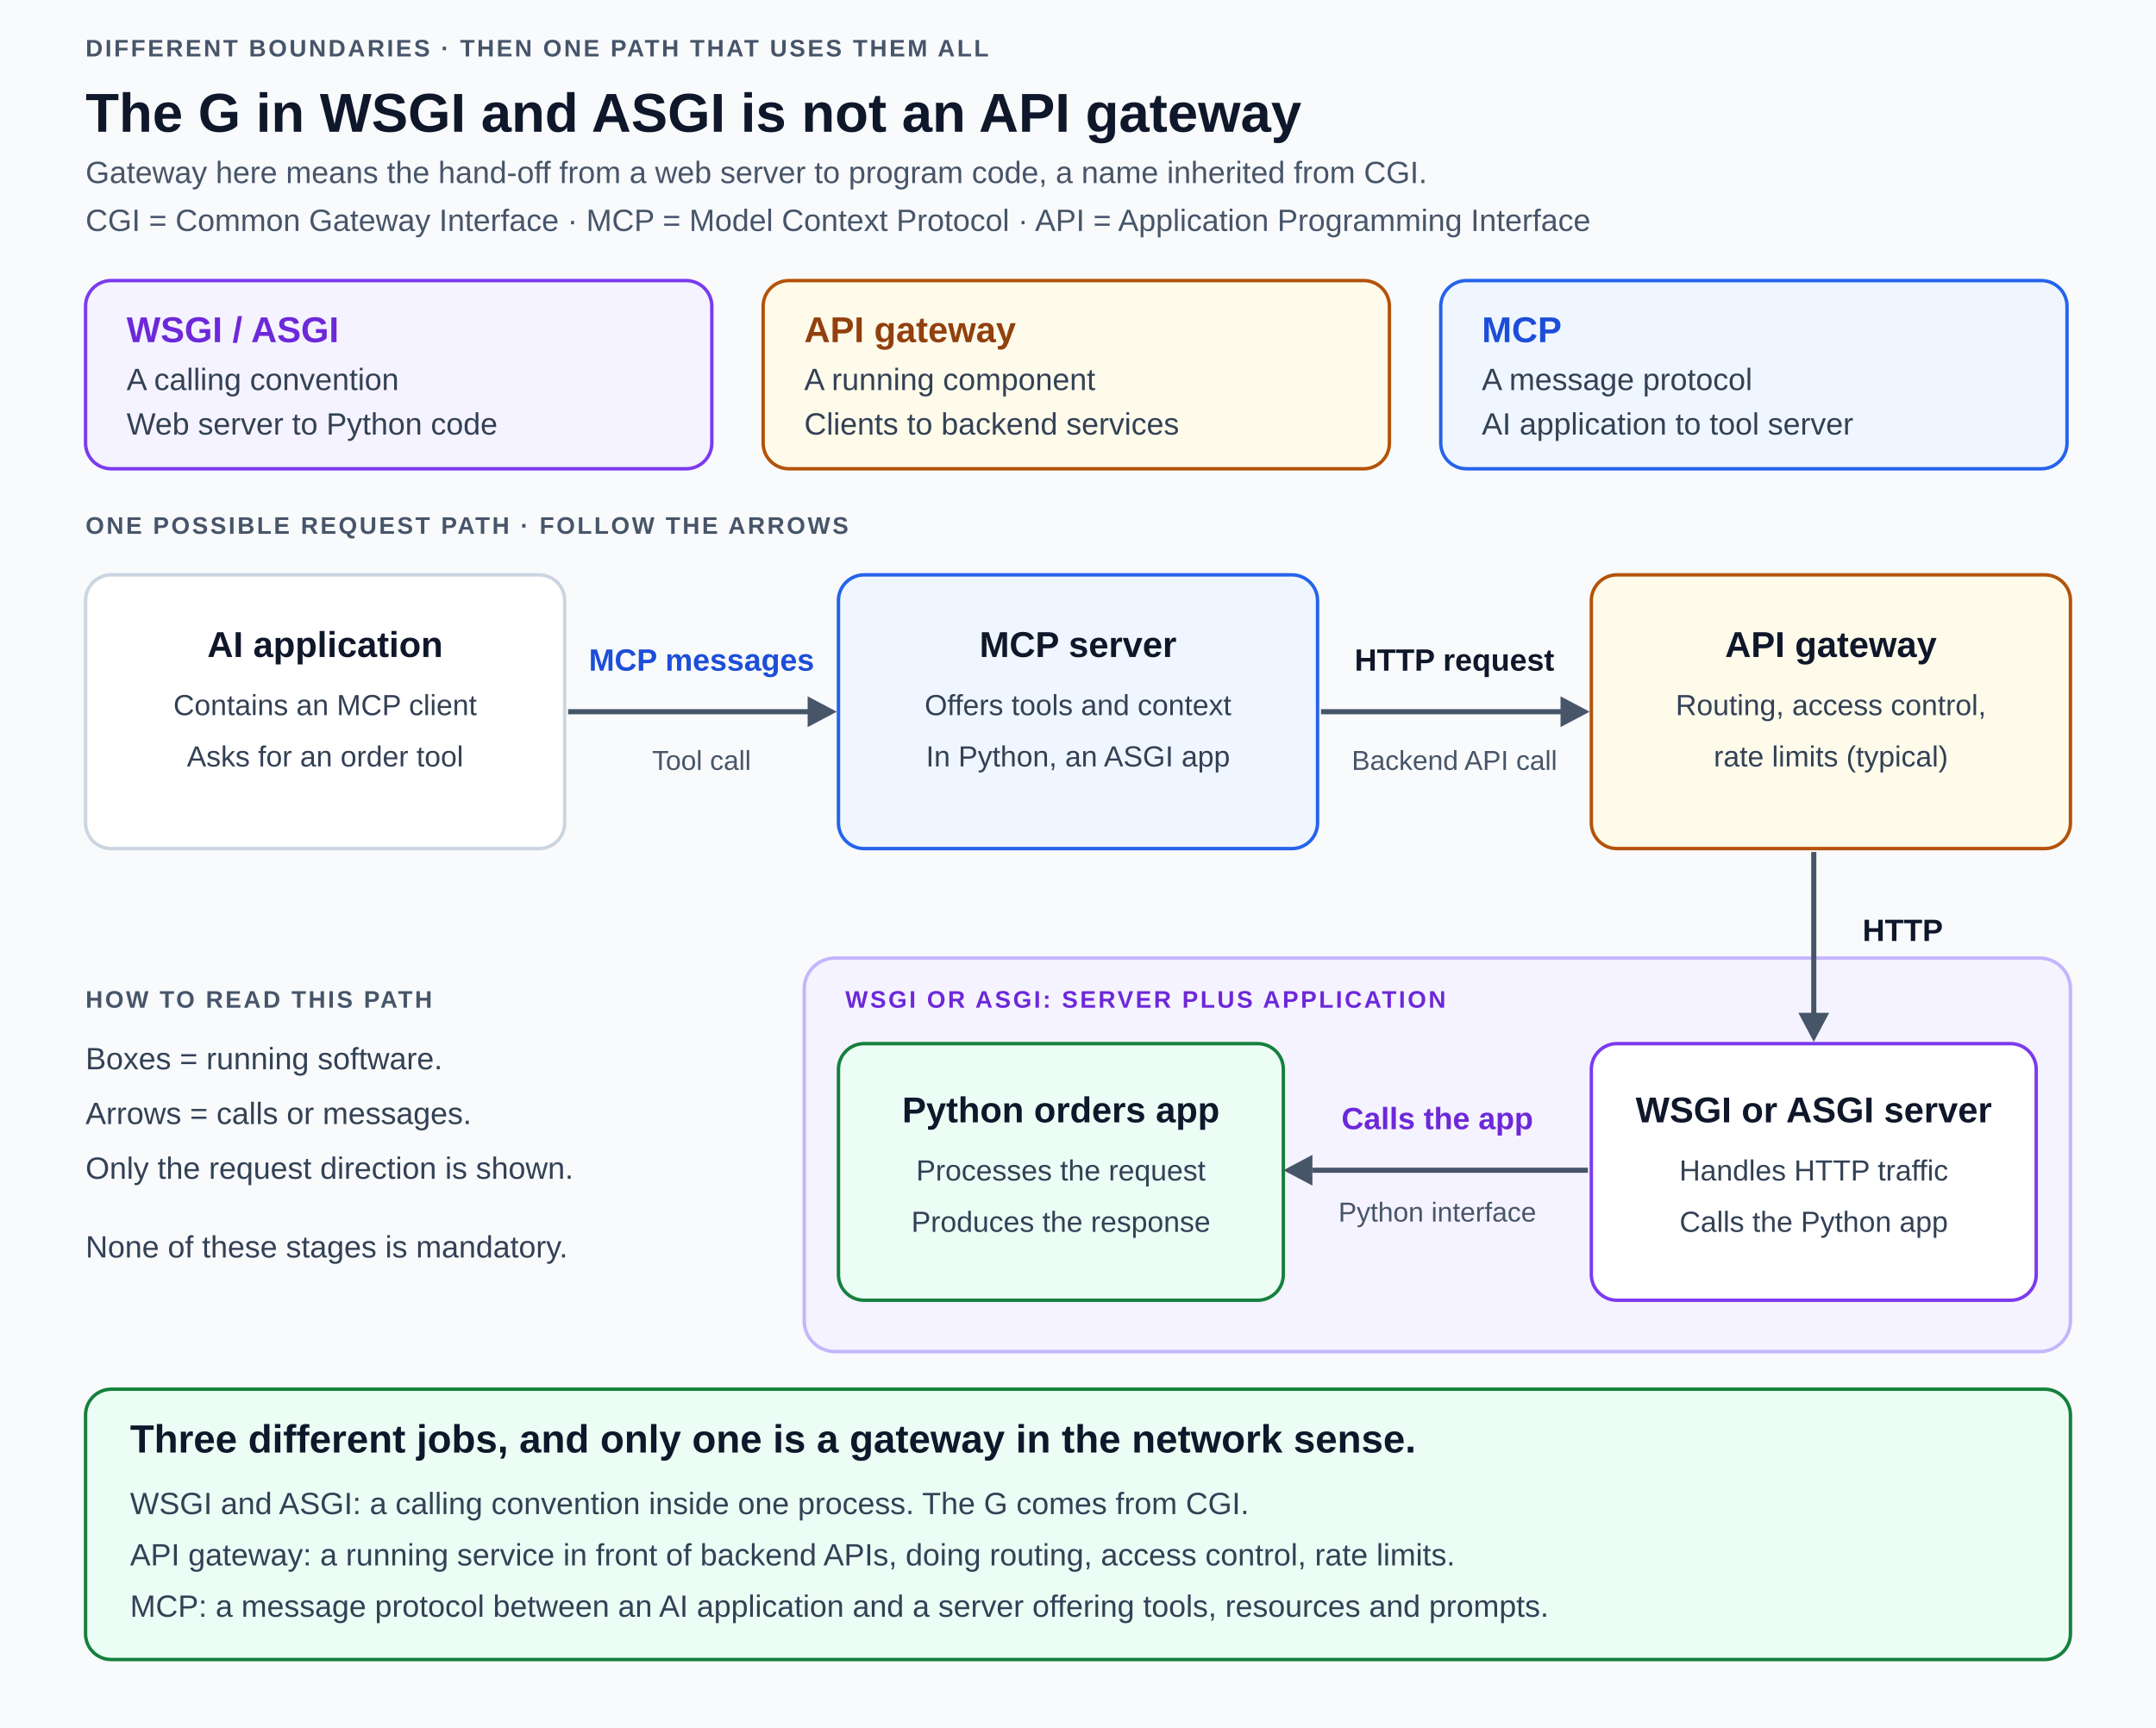
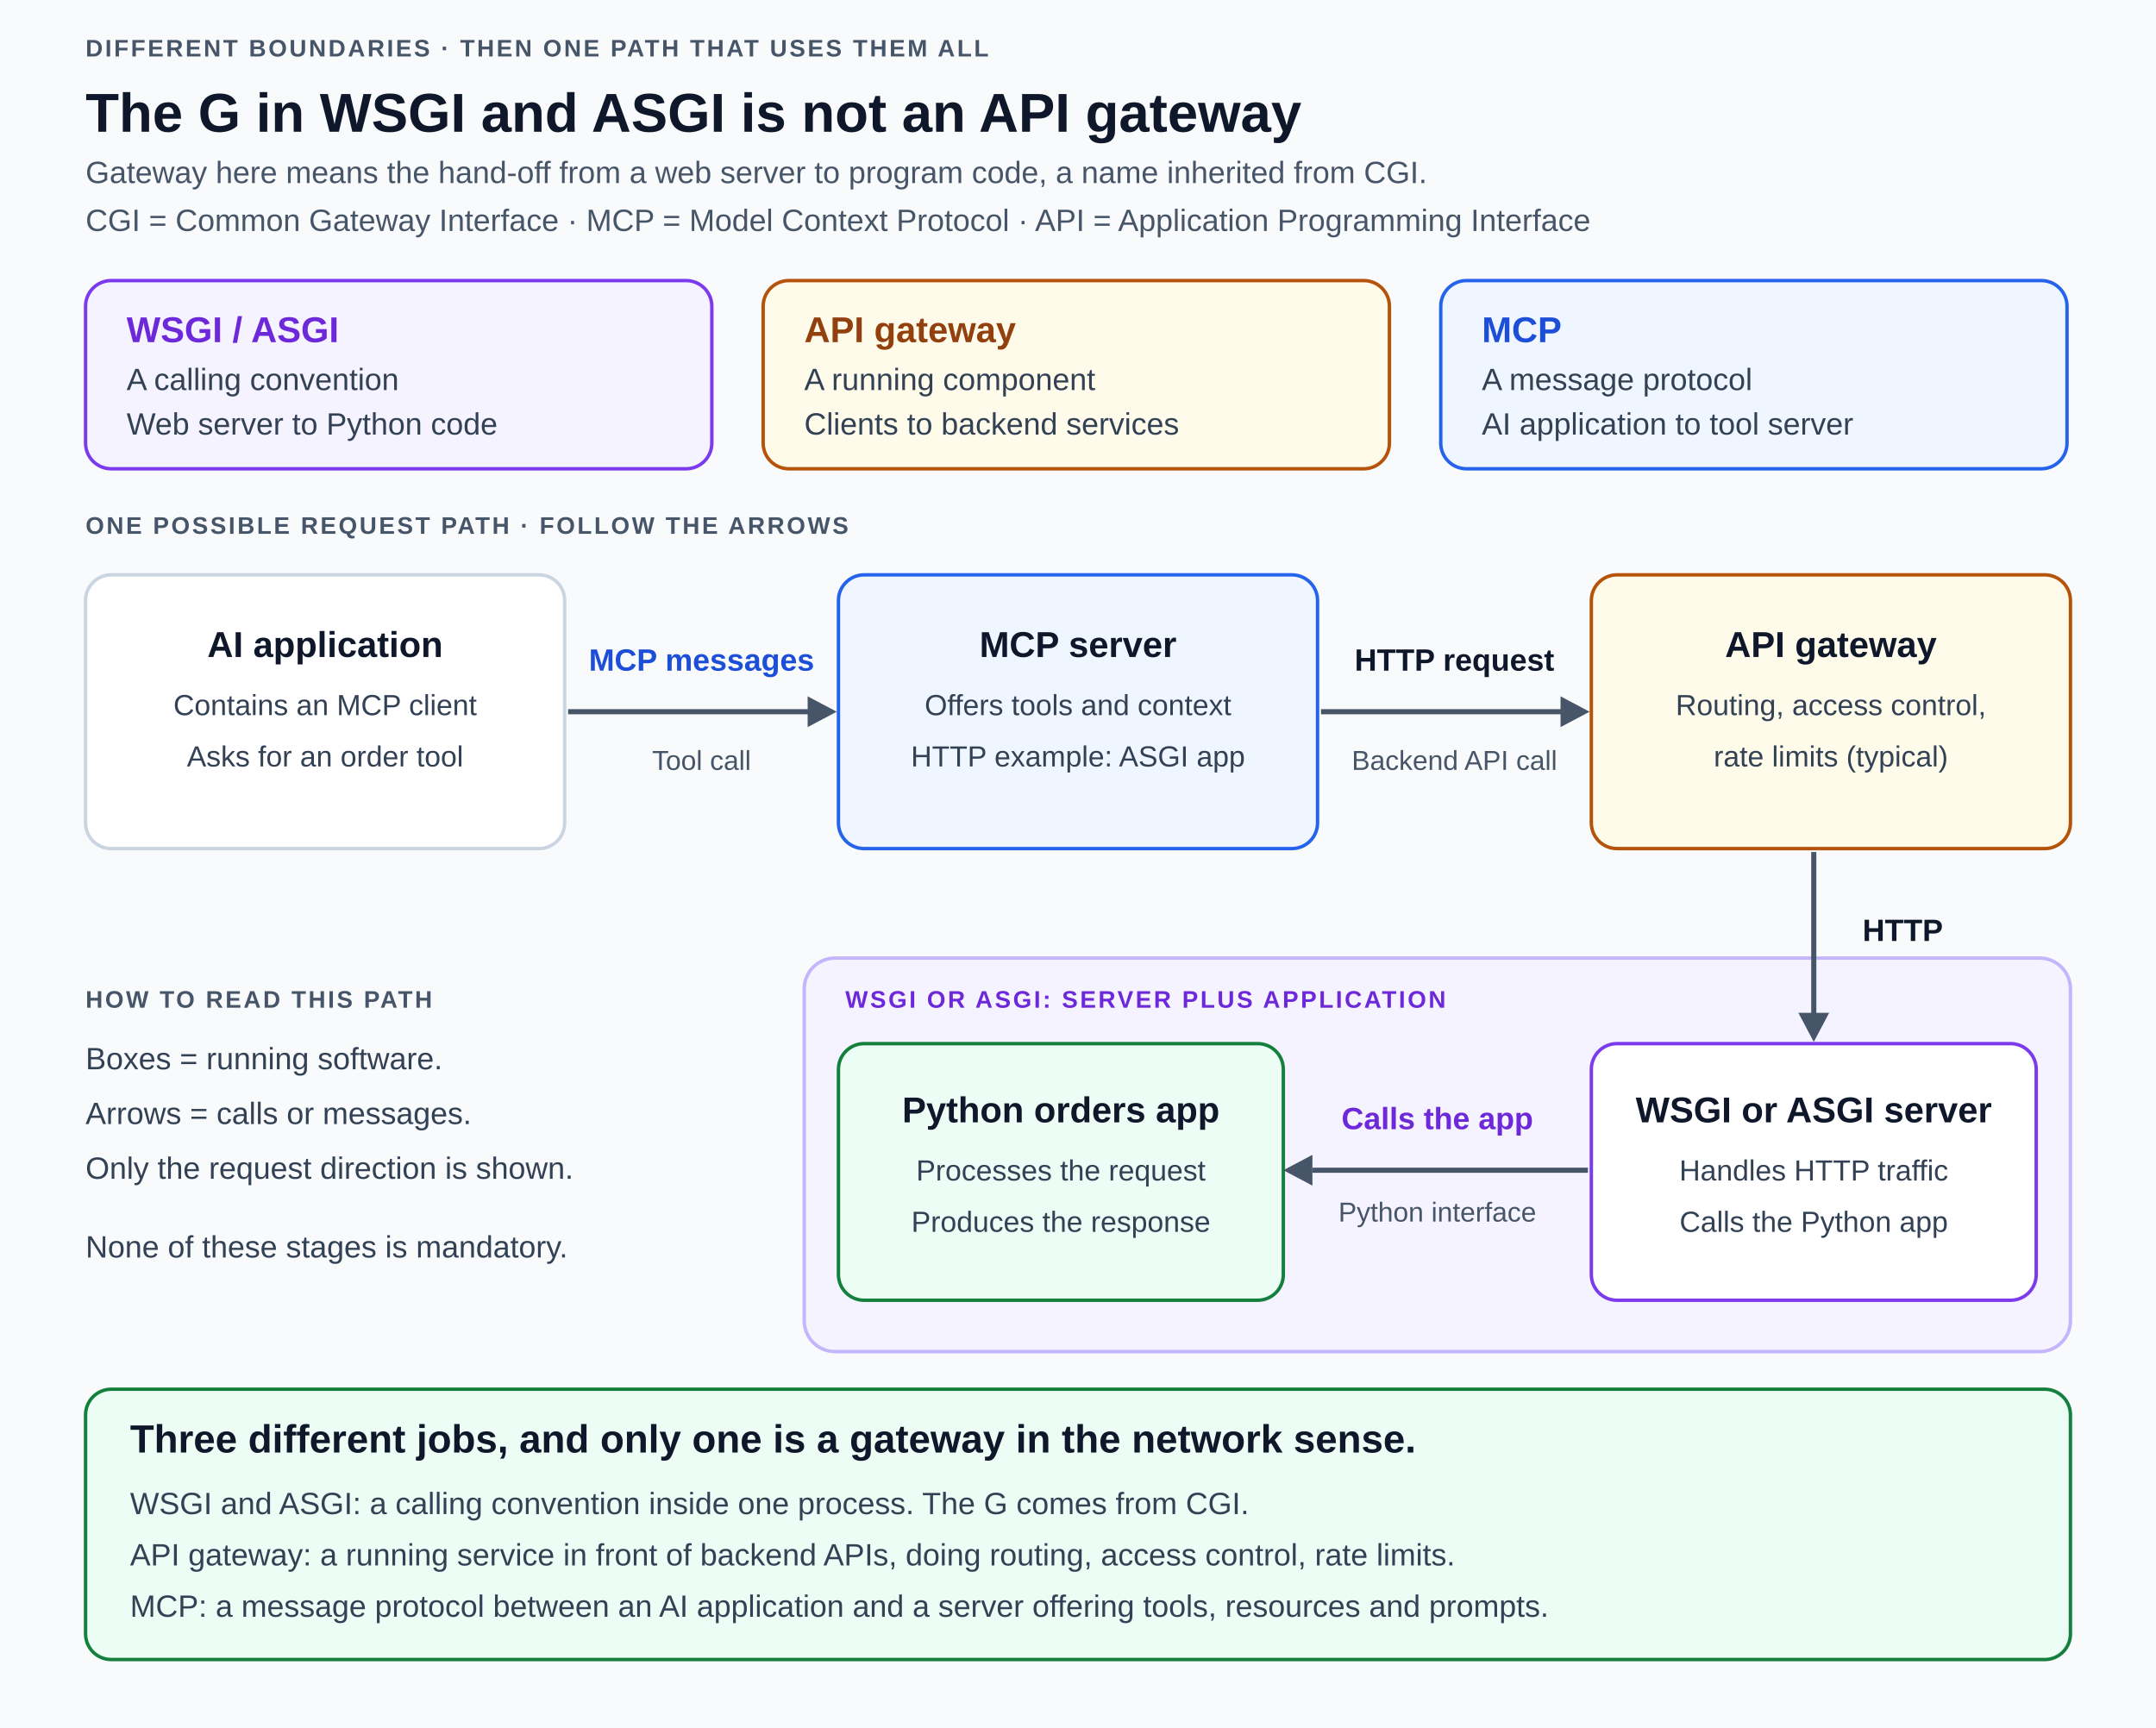
<svg xmlns="http://www.w3.org/2000/svg" width="1260" height="1010" viewBox="0 0 1260 1010" role="img" aria-labelledby="title desc">
  <defs>
    <style>
      text { font-family: Arial, Helvetica, sans-serif; fill: #0f172a; }
      .eyebrow { font-size: 14px; font-weight: 700; letter-spacing: 1.3px; fill: #475569; }
      .title { font-size: 32px; font-weight: 700; }
      .subtitle { font-size: 18px; fill: #475569; }
      .role-title { font-size: 21px; font-weight: 700; }
      .copy { font-size: 18px; fill: #334155; }
      .node-title { font-size: 21px; font-weight: 700; text-anchor: middle; }
      .node-copy { font-size: 17px; fill: #334155; text-anchor: middle; }
      .edge-label { font-size: 18px; font-weight: 700; text-anchor: middle; }
      .edge-note { font-size: 16px; fill: #475569; text-anchor: middle; }
      .shaft { stroke: #475569; stroke-width: 3; }
    </style>
  </defs>
  <rect width="1260" height="1010" fill="#f8fafc" />
  <g id="heading">
    <text class="eyebrow" x="50" y="33">DIFFERENT BOUNDARIES · THEN ONE PATH THAT USES THEM ALL</text>
    <text class="title" x="50" y="77">The G in WSGI and ASGI is not an API gateway</text>
    <text class="subtitle" x="50" y="107">Gateway here means the hand-off from a web server to program code, a name inherited from CGI.</text>
    <text class="subtitle" x="50" y="135">CGI = Common Gateway Interface · MCP = Model Context Protocol · API = Application Programming Interface</text>
  </g>
  <g id="roles">
    <rect x="50" y="164" width="366" height="110" rx="15" fill="#f5f3ff" stroke="#7c3aed" stroke-width="2" />
    <text class="role-title" x="74" y="200" style="fill:#6d28d9">WSGI / ASGI</text>
    <text class="copy" x="74" y="228">A calling convention</text>
    <text class="copy" x="74" y="254">Web server to Python code</text>
    <rect x="446" y="164" width="366" height="110" rx="15" fill="#fffbeb" stroke="#b45309" stroke-width="2" />
    <text class="role-title" x="470" y="200" style="fill:#92400e">API gateway</text>
    <text class="copy" x="470" y="228">A running component</text>
    <text class="copy" x="470" y="254">Clients to backend services</text>
    <rect x="842" y="164" width="366" height="110" rx="15" fill="#eff6ff" stroke="#2563eb" stroke-width="2" />
    <text class="role-title" x="866" y="200" style="fill:#1d4ed8">MCP</text>
    <text class="copy" x="866" y="228">A message protocol</text>
    <text class="copy" x="866" y="254">AI application to tool server</text>
  </g>
  <g id="request-path">
    <text class="eyebrow" x="50" y="312">ONE POSSIBLE REQUEST PATH · FOLLOW THE ARROWS</text>
    <rect id="ai-application" x="50" y="336" width="280" height="160" rx="15" fill="#ffffff" stroke="#cbd5e1" stroke-width="2" />
    <text class="node-title" x="190" y="384">AI application</text>
    <text class="node-copy" x="190" y="418">Contains an MCP client</text>
    <text class="node-copy" x="190" y="448">Asks for an order tool</text>
    <rect id="mcp-server" x="490" y="336" width="280" height="160" rx="15" fill="#eff6ff" stroke="#2563eb" stroke-width="2" />
    <text class="node-title" x="630" y="384">MCP server</text>
    <text class="node-copy" x="630" y="418">Offers tools and context</text>
-     <text class="node-copy" x="630" y="448">In Python, an ASGI app</text>
+     <text class="node-copy" x="630" y="448">HTTP example: ASGI app</text>
    <rect id="api-gateway" x="930" y="336" width="280" height="160" rx="15" fill="#fffbeb" stroke="#b45309" stroke-width="2" />
    <text class="node-title" x="1070" y="384">API gateway</text>
    <text class="node-copy" x="1070" y="418">Routing, access control,</text>
    <text class="node-copy" x="1070" y="448">rate limits (typical)</text>
    <text class="edge-label" x="410" y="392" style="fill:#1d4ed8">MCP messages</text>
    <line class="shaft" data-connector="true" x1="332" y1="416" x2="473" y2="416" />
    <polygon points="489,416 472,407 472,425" fill="#475569" />
    <text class="edge-note" x="410" y="450">Tool call</text>
    <text class="edge-label" x="850" y="392">HTTP request</text>
    <line class="shaft" data-connector="true" x1="772" y1="416" x2="913" y2="416" />
    <polygon points="929,416 912,407 912,425" fill="#475569" />
    <text class="edge-note" x="850" y="450">Backend API call</text>
  </g>
  <g id="gateway-interface-region">
    <rect x="470" y="560" width="740" height="230" rx="18" fill="#f5f3ff" stroke="#c4b5fd" stroke-width="2" />
    <text class="eyebrow" x="494" y="589" style="fill:#6d28d9">WSGI OR ASGI: SERVER PLUS APPLICATION</text>
    <rect id="python-server" x="930" y="610" width="260" height="150" rx="15" fill="#ffffff" stroke="#7c3aed" stroke-width="2" />
    <text class="node-title" x="1060" y="656">WSGI or ASGI server</text>
    <text class="node-copy" x="1060" y="690">Handles HTTP traffic</text>
    <text class="node-copy" x="1060" y="720">Calls the Python app</text>
    <rect id="python-orders-app" x="490" y="610" width="260" height="150" rx="15" fill="#ecfdf5" stroke="#15803d" stroke-width="2" />
    <text class="node-title" x="620" y="656">Python orders app</text>
    <text class="node-copy" x="620" y="690">Processes the request</text>
    <text class="node-copy" x="620" y="720">Produces the response</text>
    <text class="edge-label" x="840" y="660" style="fill:#6d28d9">Calls the app</text>
    <line class="shaft" data-connector="true" x1="928" y1="684" x2="767" y2="684" />
    <polygon points="750,684 767,675 767,693" fill="#475569" />
    <text class="edge-note" x="840" y="714">Python interface</text>
  </g>
  <g id="gateway-to-server">
    <line class="shaft" data-connector="true" x1="1060" y1="498" x2="1060" y2="593" />
    <polygon points="1060,609 1051,592 1069,592" fill="#475569" />
    <text class="edge-label" x="1112" y="550">HTTP</text>
  </g>
  <g id="reading-key">
    <text class="eyebrow" x="50" y="589">HOW TO READ THIS PATH</text>
    <text class="copy" x="50" y="625">Boxes = running software.</text>
    <text class="copy" x="50" y="657">Arrows = calls or messages.</text>
    <text class="copy" x="50" y="689">Only the request direction is shown.</text>
    <text class="copy" x="50" y="735">None of these stages is mandatory.</text>
  </g>
  <g id="takeaway">
    <rect x="50" y="812" width="1160" height="158" rx="15" fill="#ecfdf5" stroke="#15803d" stroke-width="2" />
    <text x="76" y="849" font-size="23" font-weight="700">Three different jobs, and only one is a gateway in the network sense.</text>
    <text class="copy" x="76" y="885">WSGI and ASGI: a calling convention inside one process. The G comes from CGI.</text>
    <text class="copy" x="76" y="915">API gateway: a running service in front of backend APIs, doing routing, access control, rate limits.</text>
    <text class="copy" x="76" y="945">MCP: a message protocol between an AI application and a server offering tools, resources and prompts.</text>
  </g>
</svg>
